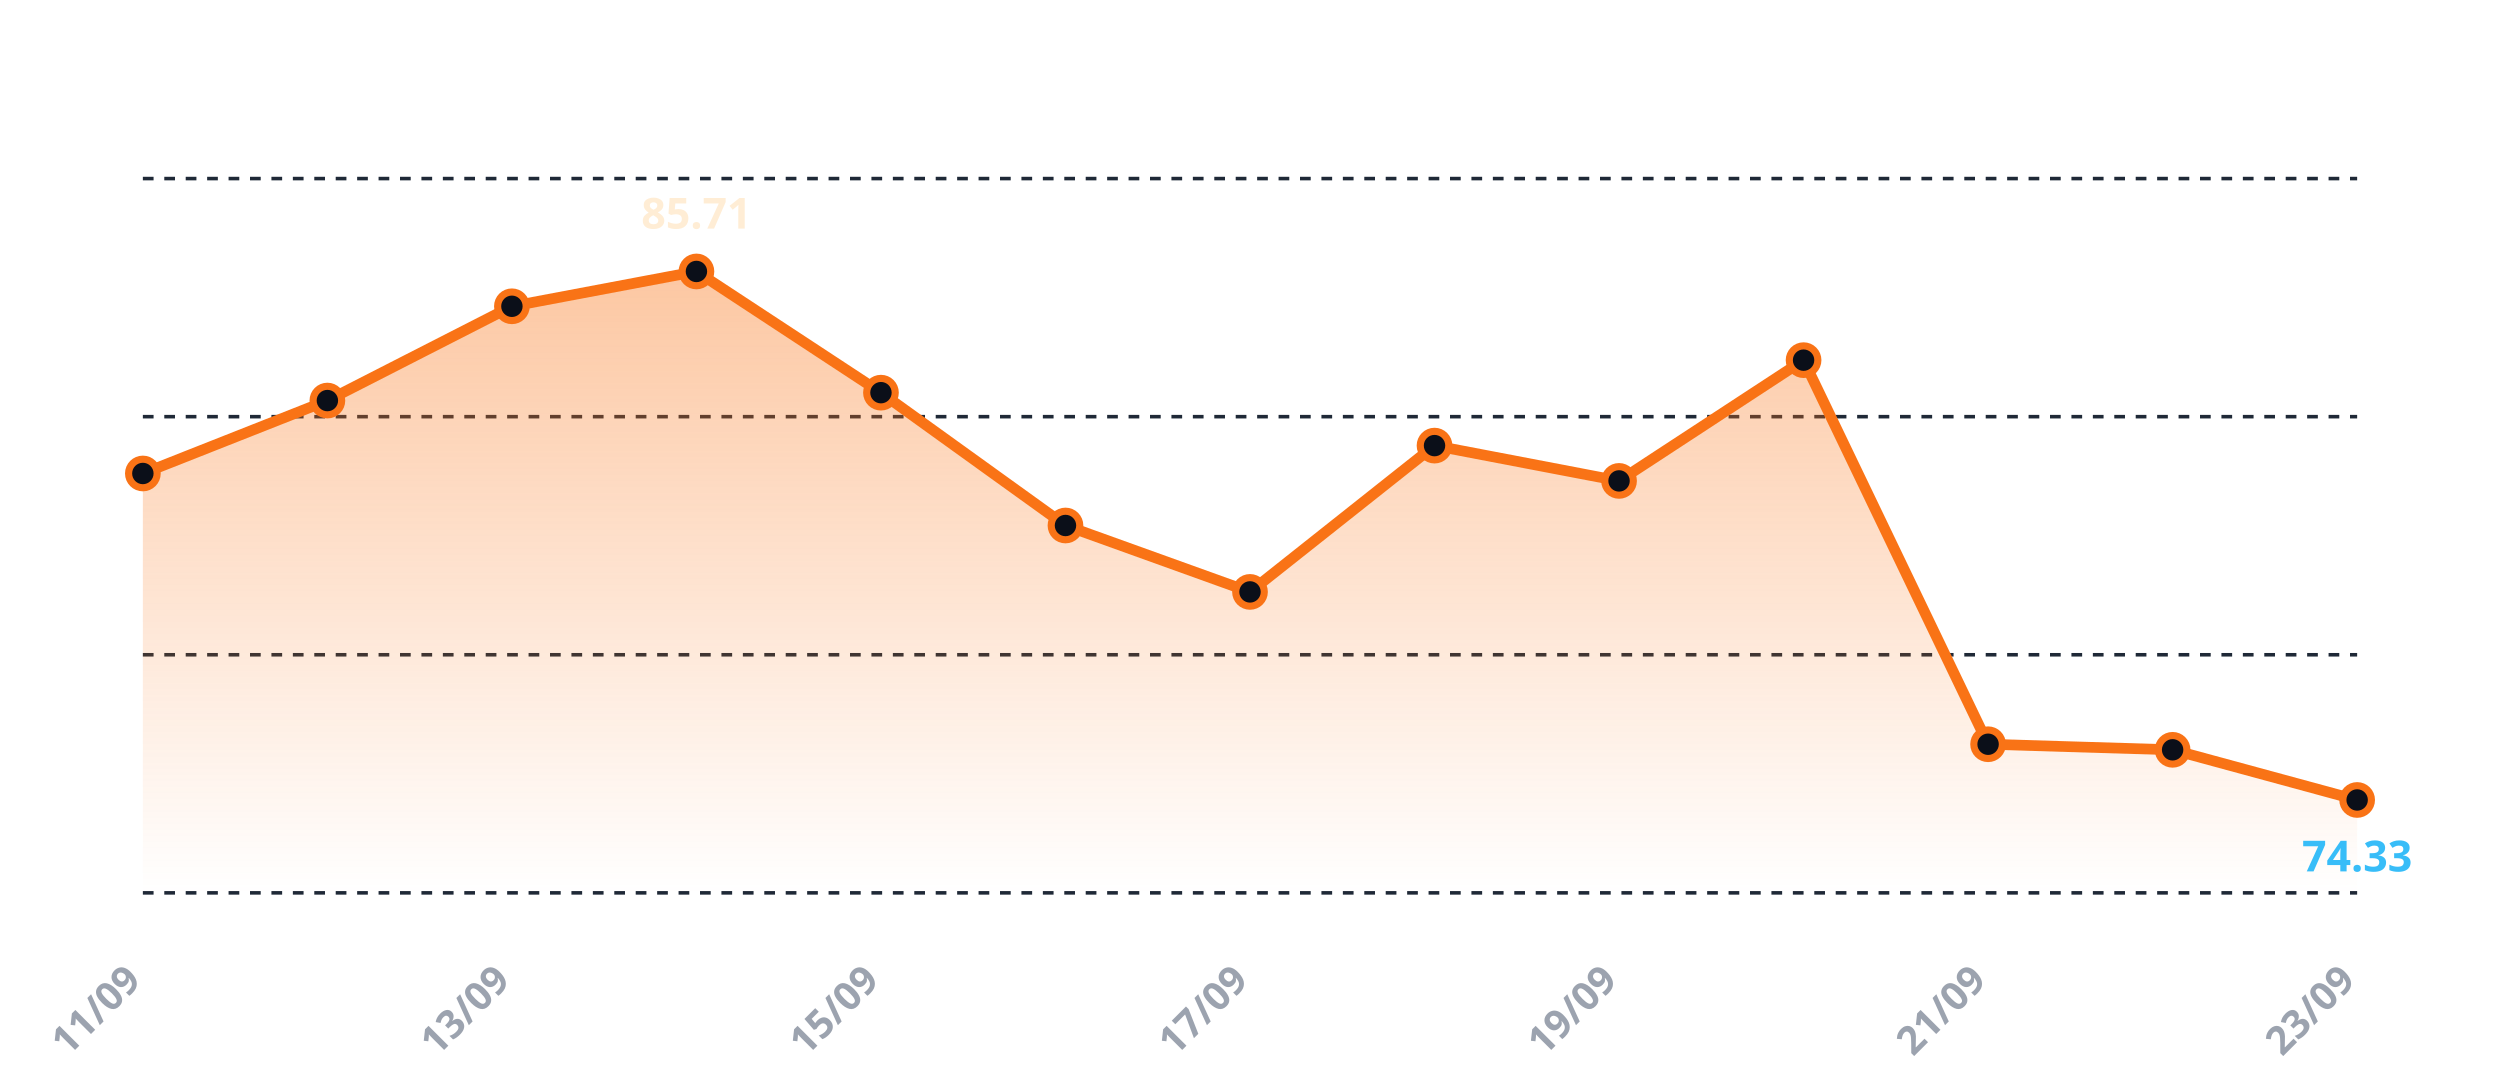
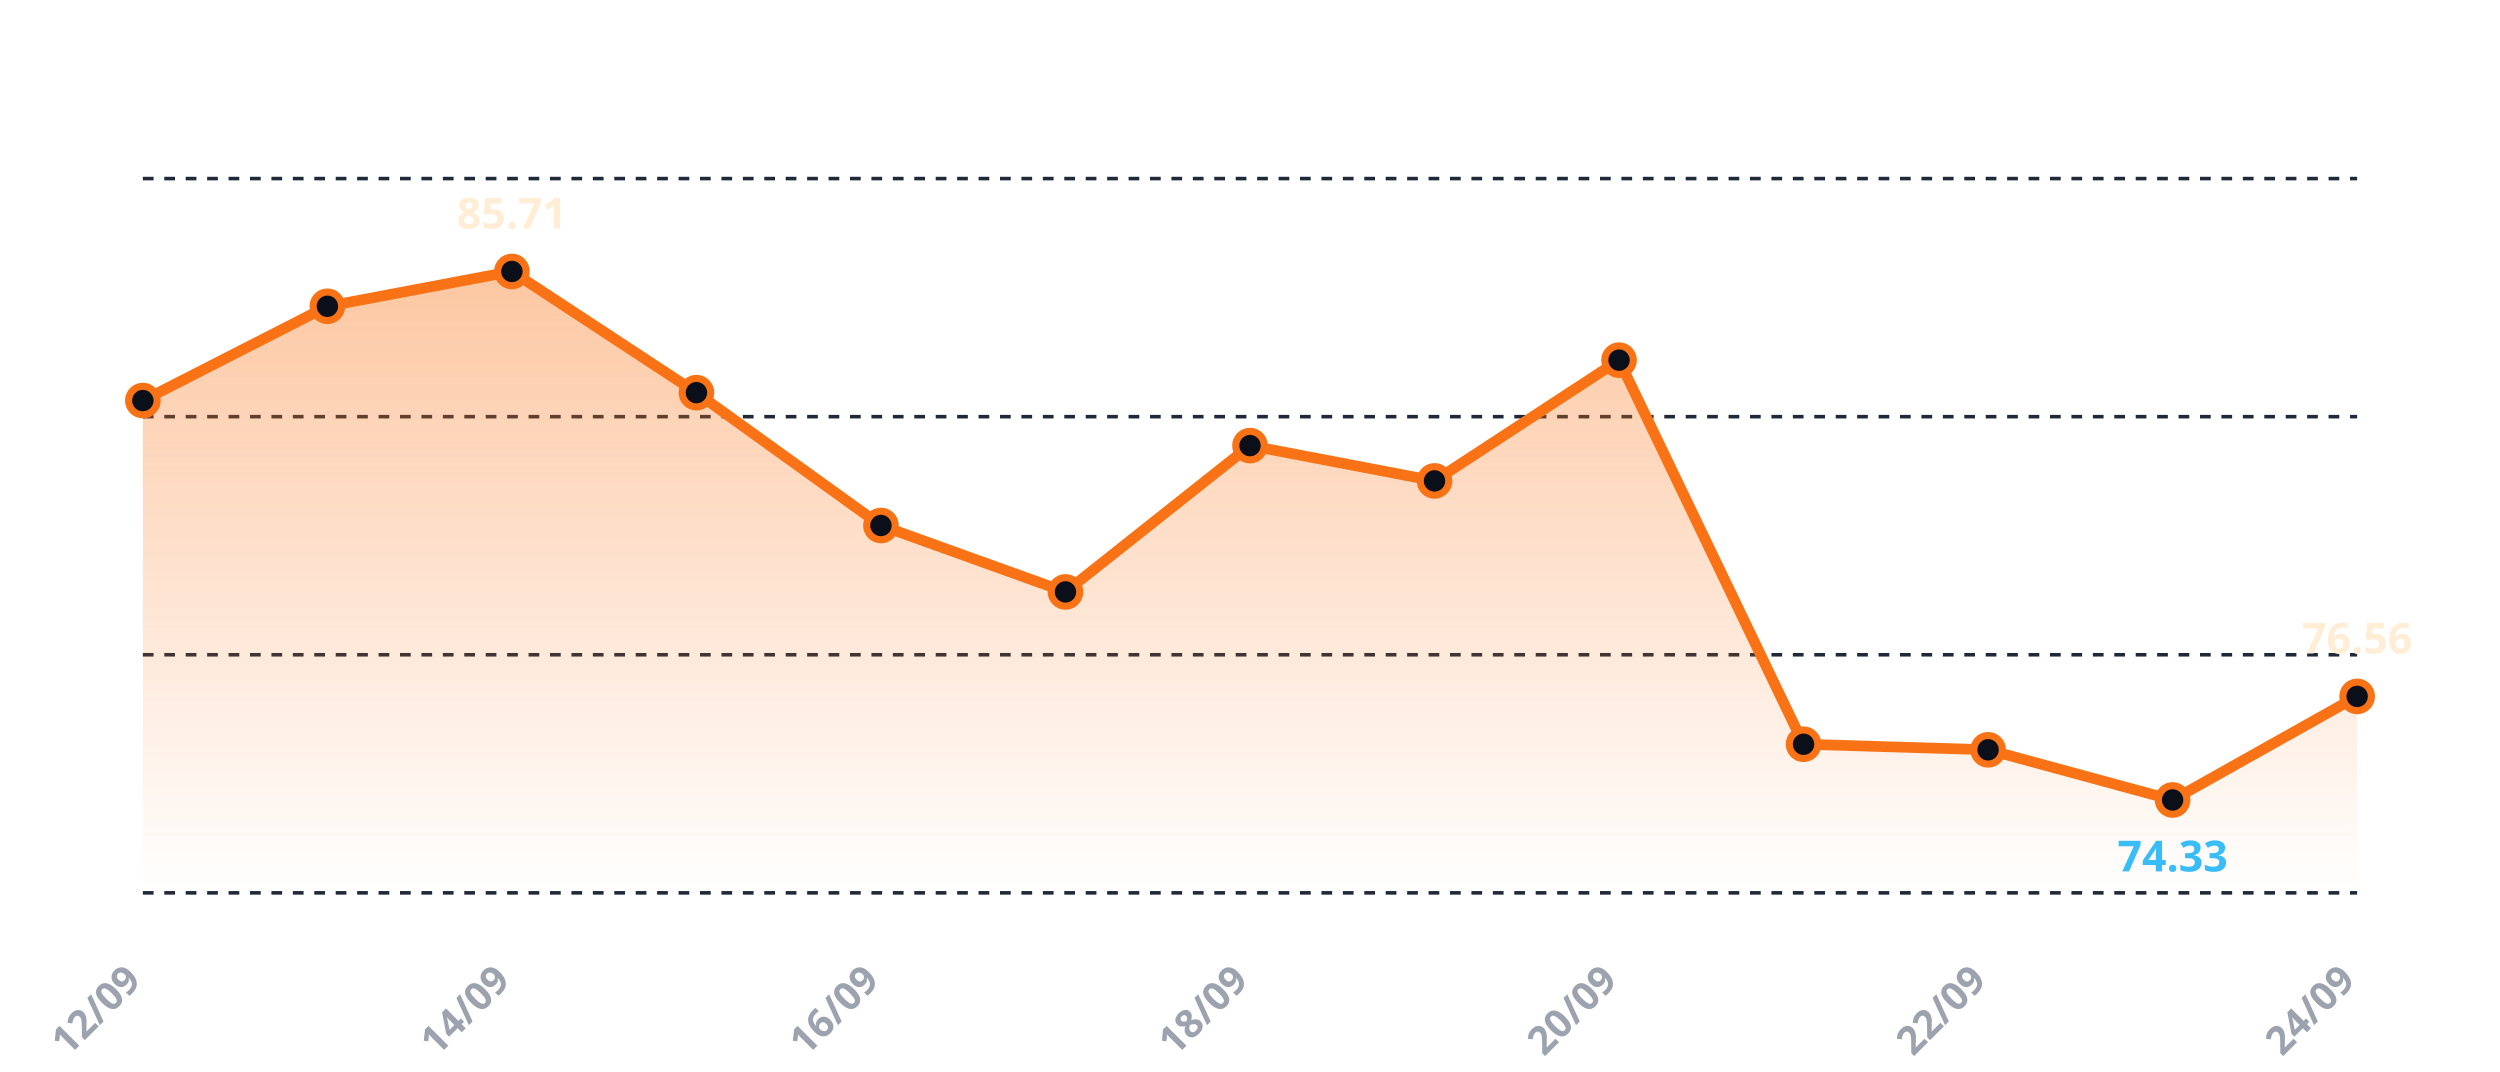
<svg xmlns="http://www.w3.org/2000/svg" viewBox="0 0 700 300" style="font-family: sans-serif; background-color: #0b0f19; border-radius: 8px;">
  <defs>
    <linearGradient id="gradGas" x1="0%" y1="0%" x2="0%" y2="100%">
      <stop offset="0%" style="stop-color:#f97316;stop-opacity:0.4" />
      <stop offset="100%" style="stop-color:#f97316;stop-opacity:0" />
    </linearGradient>
  </defs>
  <line x1="40" y1="250.0" x2="660" y2="250.0" stroke="#1f2937" stroke-dasharray="3,3" stroke-width="1" />
  <line x1="40" y1="183.333" x2="660" y2="183.333" stroke="#1f2937" stroke-dasharray="3,3" stroke-width="1" />
  <line x1="40" y1="116.667" x2="660" y2="116.667" stroke="#1f2937" stroke-dasharray="3,3" stroke-width="1" />
  <line x1="40" y1="50.0" x2="660" y2="50.0" stroke="#1f2937" stroke-dasharray="3,3" stroke-width="1" />
-   <text x="40.0" y="275" text-anchor="end" transform="rotate(-45, 40.0, 275)" font-size="11" font-weight="bold" fill="#9ca3af">11/09</text>
-   <text x="143.333" y="275" text-anchor="end" transform="rotate(-45, 143.3333, 275)" font-size="11" font-weight="bold" fill="#9ca3af">13/09</text>
-   <text x="246.667" y="275" text-anchor="end" transform="rotate(-45, 246.6667, 275)" font-size="11" font-weight="bold" fill="#9ca3af">15/09</text>
-   <text x="350.0" y="275" text-anchor="end" transform="rotate(-45, 350.0, 275)" font-size="11" font-weight="bold" fill="#9ca3af">17/09</text>
-   <text x="453.333" y="275" text-anchor="end" transform="rotate(-45, 453.3333, 275)" font-size="11" font-weight="bold" fill="#9ca3af">19/09</text>
-   <text x="556.667" y="275" text-anchor="end" transform="rotate(-45, 556.6667, 275)" font-size="11" font-weight="bold" fill="#9ca3af">21/09</text>
-   <text x="660.0" y="275" text-anchor="end" transform="rotate(-45, 660.0, 275)" font-size="11" font-weight="bold" fill="#9ca3af">23/09</text>
-   <polygon points="40.0,250 40.0,132.575 91.667,112.159 143.333,85.761 195.0,76.008 246.667,109.948 298.333,147.139 350.0,165.735 401.667,124.772 453.333,134.655 505.0,100.845 556.667,208.388 608.333,209.948 660.0,223.992 660.0,250" fill="url(#gradGas)" />
-   <polyline points="40.0,132.575 91.667,112.159 143.333,85.761 195.0,76.008 246.667,109.948 298.333,147.139 350.0,165.735 401.667,124.772 453.333,134.655 505.0,100.845 556.667,208.388 608.333,209.948 660.0,223.992" fill="none" stroke="#f97316" stroke-width="3" stroke-linecap="round" stroke-linejoin="round" />
-   <circle cx="40.0" cy="132.575" r="4" fill="#0b0f19" stroke="#f97316" stroke-width="2" />
-   <circle cx="91.667" cy="112.159" r="4" fill="#0b0f19" stroke="#f97316" stroke-width="2" />
-   <circle cx="143.333" cy="85.761" r="4" fill="#0b0f19" stroke="#f97316" stroke-width="2" />
-   <circle cx="195.0" cy="76.008" r="4" fill="#0b0f19" stroke="#f97316" stroke-width="2" />
-   <text x="195.0" y="64.008" text-anchor="middle" font-size="12" font-weight="bold" fill="#ffedd5">85.71</text>
-   <circle cx="246.667" cy="109.948" r="4" fill="#0b0f19" stroke="#f97316" stroke-width="2" />
-   <circle cx="298.333" cy="147.139" r="4" fill="#0b0f19" stroke="#f97316" stroke-width="2" />
-   <circle cx="350.0" cy="165.735" r="4" fill="#0b0f19" stroke="#f97316" stroke-width="2" />
-   <circle cx="401.667" cy="124.772" r="4" fill="#0b0f19" stroke="#f97316" stroke-width="2" />
-   <circle cx="453.333" cy="134.655" r="4" fill="#0b0f19" stroke="#f97316" stroke-width="2" />
-   <circle cx="505.0" cy="100.845" r="4" fill="#0b0f19" stroke="#f97316" stroke-width="2" />
-   <circle cx="556.667" cy="208.388" r="4" fill="#0b0f19" stroke="#f97316" stroke-width="2" />
-   <circle cx="608.333" cy="209.948" r="4" fill="#0b0f19" stroke="#f97316" stroke-width="2" />
-   <circle cx="660.0" cy="223.992" r="4" fill="#0b0f19" stroke="#f97316" stroke-width="2" />
-   <text x="660.0" y="243.992" text-anchor="middle" font-size="12" font-weight="bold" fill="#38bdf8">74.33</text>
+   <text x="40.0" y="275" text-anchor="end" transform="rotate(-45, 40.0, 275)" font-size="11" font-weight="bold" fill="#9ca3af">12/09</text>
+   <text x="143.333" y="275" text-anchor="end" transform="rotate(-45, 143.3333, 275)" font-size="11" font-weight="bold" fill="#9ca3af">14/09</text>
+   <text x="246.667" y="275" text-anchor="end" transform="rotate(-45, 246.6667, 275)" font-size="11" font-weight="bold" fill="#9ca3af">16/09</text>
+   <text x="350.0" y="275" text-anchor="end" transform="rotate(-45, 350.0, 275)" font-size="11" font-weight="bold" fill="#9ca3af">18/09</text>
+   <text x="453.333" y="275" text-anchor="end" transform="rotate(-45, 453.3333, 275)" font-size="11" font-weight="bold" fill="#9ca3af">20/09</text>
+   <text x="556.667" y="275" text-anchor="end" transform="rotate(-45, 556.6667, 275)" font-size="11" font-weight="bold" fill="#9ca3af">22/09</text>
+   <text x="660.0" y="275" text-anchor="end" transform="rotate(-45, 660.0, 275)" font-size="11" font-weight="bold" fill="#9ca3af">24/09</text>
+   <polygon points="40.0,250 40.0,112.159 91.667,85.761 143.333,76.008 195.0,109.948 246.667,147.139 298.333,165.735 350.0,124.772 401.667,134.655 453.333,100.845 505.0,208.388 556.667,209.948 608.333,223.992 660.0,194.993 660.0,250" fill="url(#gradGas)" />
+   <polyline points="40.0,112.159 91.667,85.761 143.333,76.008 195.0,109.948 246.667,147.139 298.333,165.735 350.0,124.772 401.667,134.655 453.333,100.845 505.0,208.388 556.667,209.948 608.333,223.992 660.0,194.993" fill="none" stroke="#f97316" stroke-width="3" stroke-linecap="round" stroke-linejoin="round" />
+   <circle cx="40.0" cy="112.159" r="4" fill="#0b0f19" stroke="#f97316" stroke-width="2" />
+   <circle cx="91.667" cy="85.761" r="4" fill="#0b0f19" stroke="#f97316" stroke-width="2" />
+   <circle cx="143.333" cy="76.008" r="4" fill="#0b0f19" stroke="#f97316" stroke-width="2" />
+   <text x="143.333" y="64.008" text-anchor="middle" font-size="12" font-weight="bold" fill="#ffedd5">85.71</text>
+   <circle cx="195.0" cy="109.948" r="4" fill="#0b0f19" stroke="#f97316" stroke-width="2" />
+   <circle cx="246.667" cy="147.139" r="4" fill="#0b0f19" stroke="#f97316" stroke-width="2" />
+   <circle cx="298.333" cy="165.735" r="4" fill="#0b0f19" stroke="#f97316" stroke-width="2" />
+   <circle cx="350.0" cy="124.772" r="4" fill="#0b0f19" stroke="#f97316" stroke-width="2" />
+   <circle cx="401.667" cy="134.655" r="4" fill="#0b0f19" stroke="#f97316" stroke-width="2" />
+   <circle cx="453.333" cy="100.845" r="4" fill="#0b0f19" stroke="#f97316" stroke-width="2" />
+   <circle cx="505.0" cy="208.388" r="4" fill="#0b0f19" stroke="#f97316" stroke-width="2" />
+   <circle cx="556.667" cy="209.948" r="4" fill="#0b0f19" stroke="#f97316" stroke-width="2" />
+   <circle cx="608.333" cy="223.992" r="4" fill="#0b0f19" stroke="#f97316" stroke-width="2" />
+   <text x="608.333" y="243.992" text-anchor="middle" font-size="12" font-weight="bold" fill="#38bdf8">74.33</text>
+   <circle cx="660.0" cy="194.993" r="4" fill="#0b0f19" stroke="#f97316" stroke-width="2" />
+   <text x="660.0" y="182.993" text-anchor="middle" font-size="12" font-weight="bold" fill="#ffedd5">76.56</text>
</svg>
